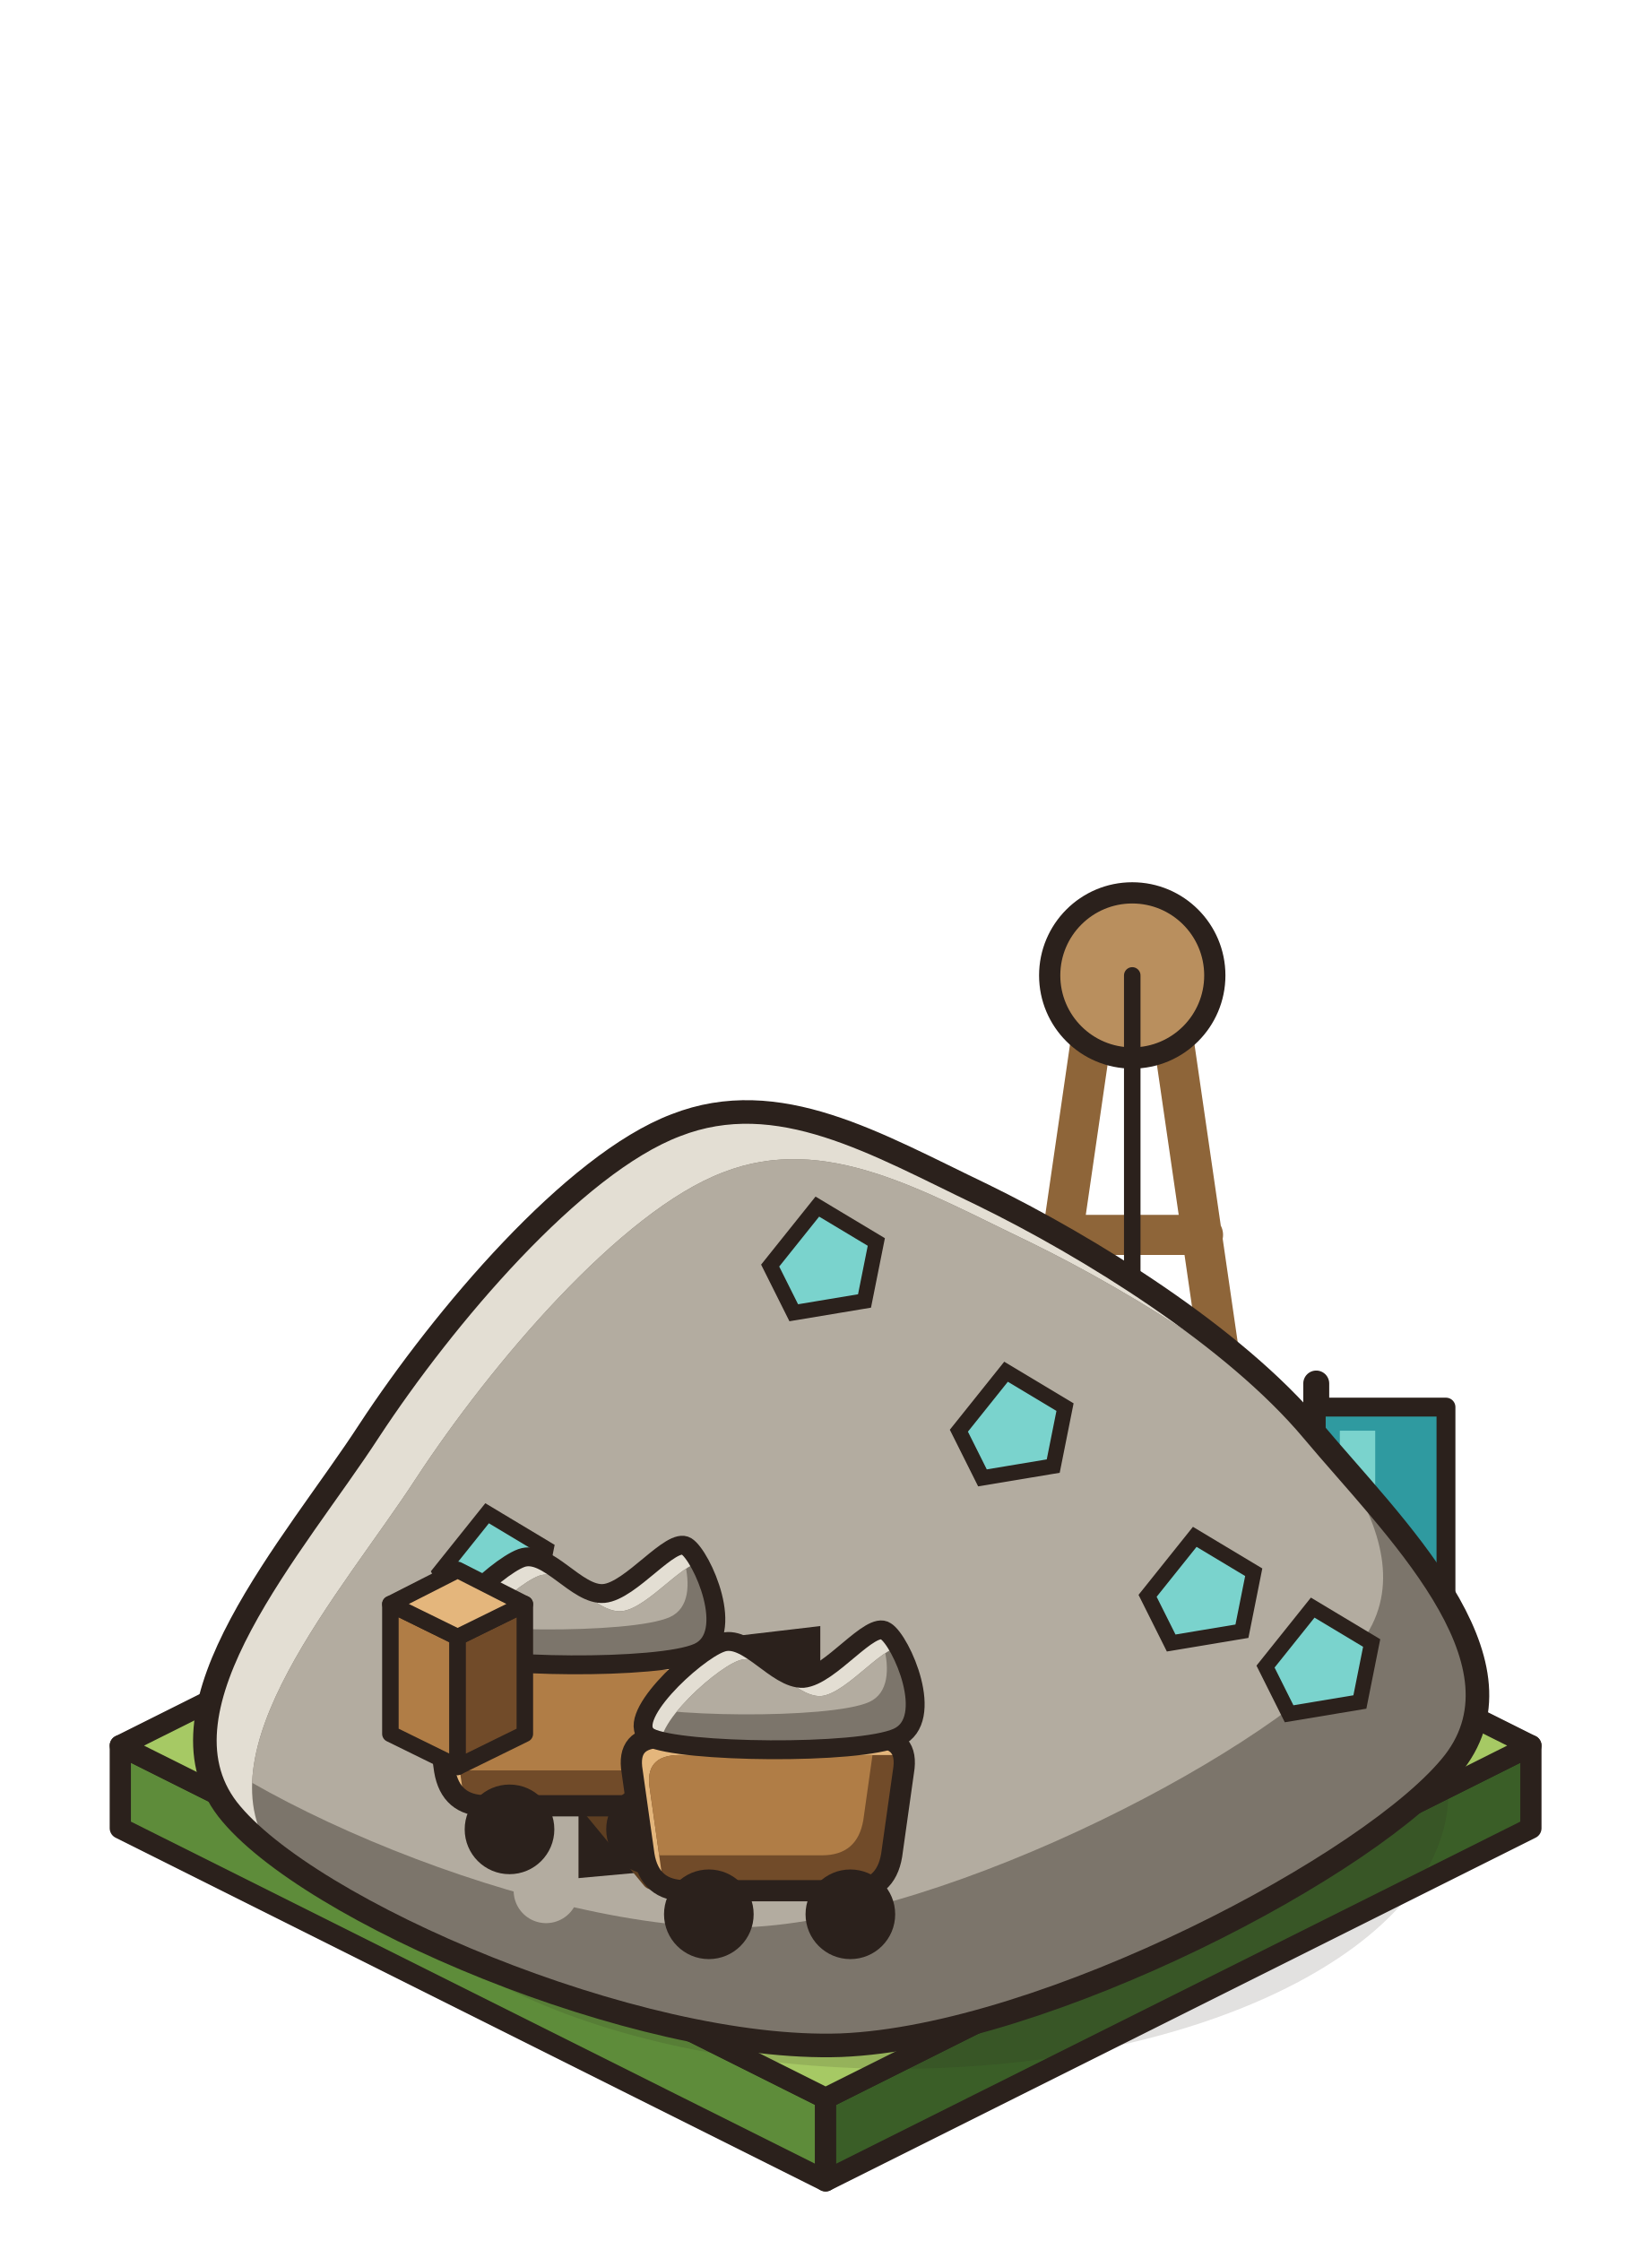
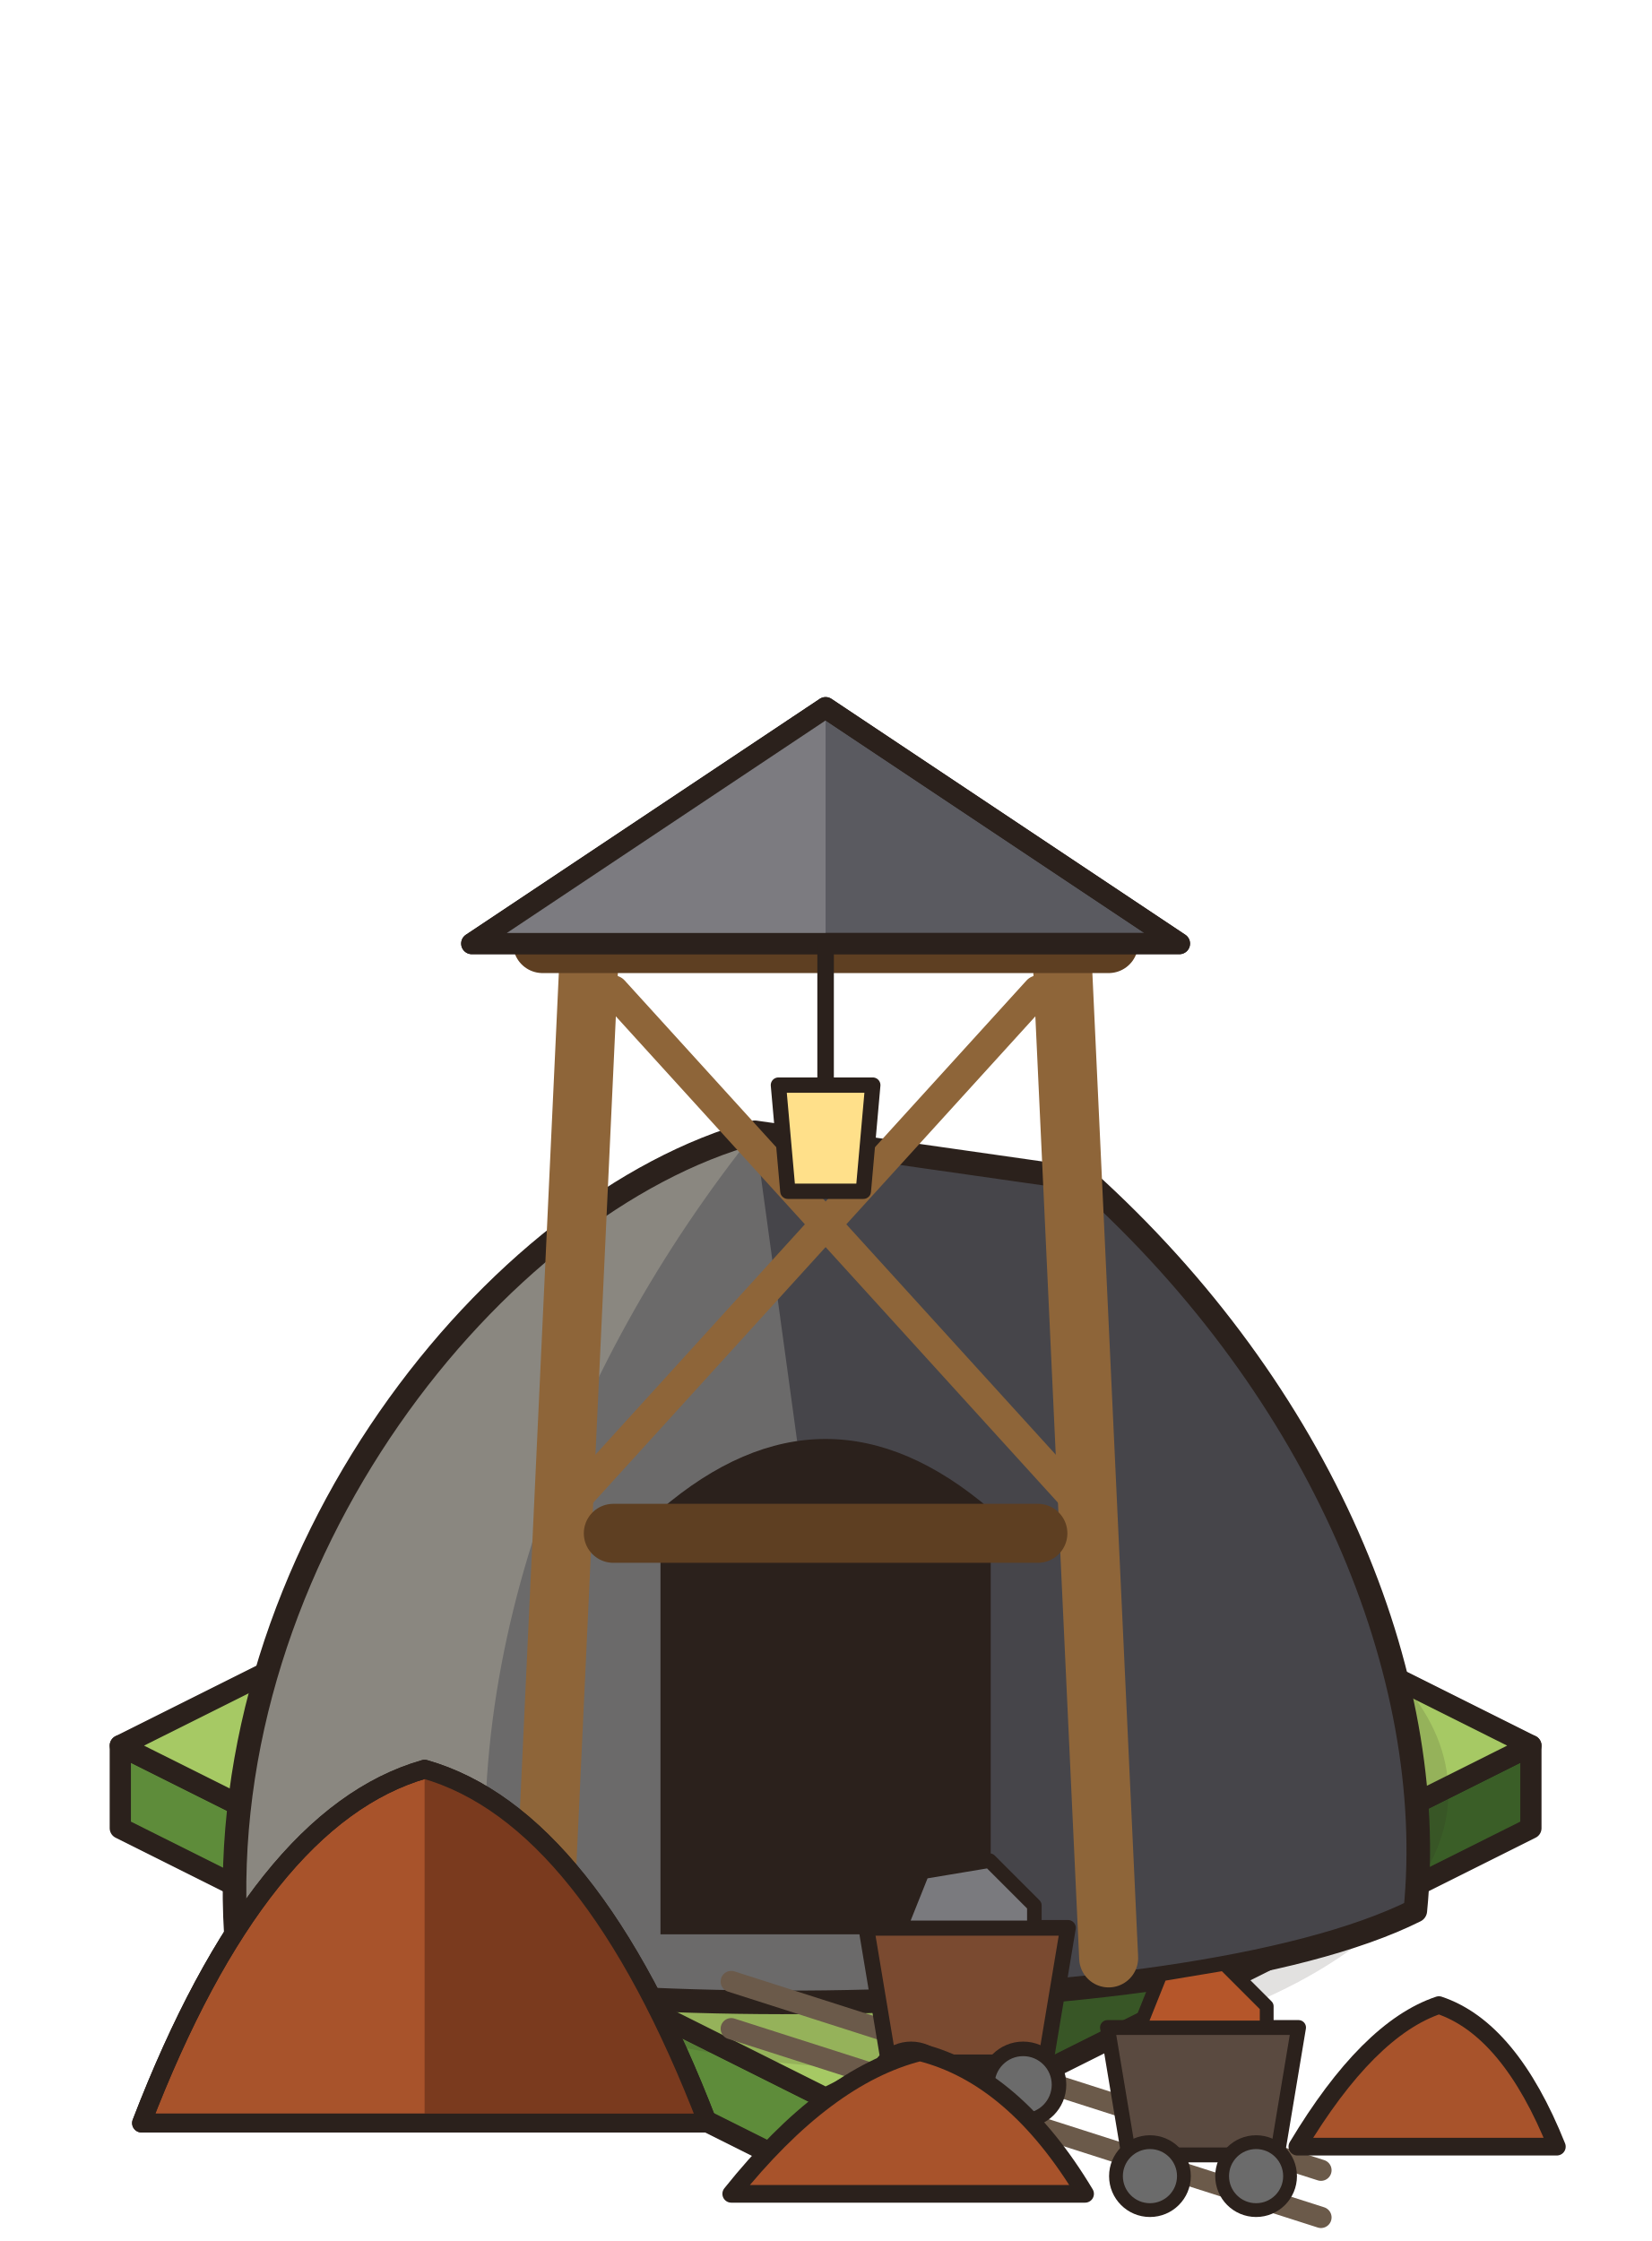
<svg xmlns="http://www.w3.org/2000/svg" viewBox="-70 -122 140 190" width="280" height="380">
  <path d="M-59.8 26L0 55.9L0 62.9L-59.8 33Z" fill="#5E8C3A" stroke="#2B211C" stroke-width="1.8" stroke-linejoin="round" />
  <path d="M59.8 26L0 55.9L0 62.9L59.8 33Z" fill="#3A5E27" stroke="#2B211C" stroke-width="1.8" stroke-linejoin="round" />
  <path d="M0 -3.9L59.8 26L0 55.9L-59.8 26Z" fill="#A6C964" stroke="#2B211C" stroke-width="1.8" stroke-linejoin="round" />
  <ellipse cx="6" cy="30" rx="46.8" ry="23.4" fill="#2B211C" opacity="0.14" />
-   <path d="M14 24.7L23 -37.3M38 24.7L29 -37.3M17 2.7h18M20 -17.3h12" fill="none" stroke="#8E6539" stroke-width="3.4" stroke-linecap="round" stroke-linejoin="round" />
-   <circle cx="26" cy="-39.3" r="7" fill="#B98F5E" stroke="#2B211C" stroke-width="1.8" stroke-linejoin="round" />
-   <path d="M26 -39.3l0 30" fill="none" stroke="#2B211C" stroke-width="1.4" stroke-linecap="round" stroke-linejoin="round" />
-   <path d="M41.6 27.3L41.6 -4.7" fill="none" stroke="#2B211C" stroke-width="2.2" stroke-linecap="round" stroke-linejoin="round" />
-   <path d="M41.6 -2.7h11v18l-5.5-4l-5.5 4z" fill="#2F9AA0" stroke="#2B211C" stroke-width="1.6" stroke-linejoin="round" />
-   <path d="M43.6 -0.7h3v13h-3z" fill="#7AD3CD" />
-   <defs>
-     <path id="iron-mine-3-0" d="M-50.7 31.4C-57.4 22.7 -45 9 -38.7 -0.7C-32.4 -10.3 -21.4 -23.3 -12.7 -26.6C-4 -30 4.3 -25 13.3 -20.7C22.3 -16.3 34.6 -8.7 41.3 -0.7C48 7.3 60 18.7 53.3 27.4C46.6 36 18.6 50.7 1.3 51.4C-16 52 -44 40 -50.7 31.4Z" />
-     <clipPath id="iron-mine-3-1">
-       <use href="#iron-mine-3-0" />
-     </clipPath>
-     <clipPath id="iron-mine-3-2">
-       <use href="#iron-mine-3-0" transform="translate(4 4)" />
-     </clipPath>
-   </defs>
-   <g clip-path="url(#iron-mine-3-1)">
-     <use href="#iron-mine-3-0" fill="#E3DED3" />
-     <use href="#iron-mine-3-0" fill="#7C756B" transform="translate(4 4)" />
-     <g clip-path="url(#iron-mine-3-2)">
-       <use href="#iron-mine-3-0" fill="#B3ACA0" transform="translate(-8 -10)" />
+   <path d="M-50 42C-52 10 -28 -20 -6 -26L22 -22C42 -4 52 20 50 40C30 50 -30 50 -50 42Z" fill="#6B6A6A" />
+   <path d="M-6 -26L22 -22C42 -4 52 20 50 40C36 46 14 47 4 47Z" fill="#46454A" />
+   <path d="M-50 42C-52 10 -28 -20 -6 -26C-22 -6 -32 20 -28 45Z" fill="#8A8780" />
+   <path d="M-50 42C-52 10 -28 -20 -6 -26L22 -22C42 -4 52 20 50 40C30 50 -30 50 -50 42Z" fill="none" stroke="#2B211C" stroke-width="2" stroke-linejoin="round" />
+   <path d="M-14 42L-14 6Q0 -6 14 6L14 42Z" fill="#2B211C" />
+   <path d="M-24 44L-20 -42M24 44L20 -42" fill="none" stroke="#8E6539" stroke-width="5" stroke-linecap="round" />
+   <path d="M-24 -42L24 -42M-18 8L18 8" fill="none" stroke="#5E3F22" stroke-width="5" stroke-linecap="round" />
+   <path d="M-22 6L18 -38M22 6L-18 -38" fill="none" stroke="#8E6539" stroke-width="2.6" stroke-linecap="round" />
+   <path d="M-30 -42L0 -62L30 -42Z" fill="#5A5A60" stroke="#2B211C" stroke-width="1.8" stroke-linejoin="round" />
+   <path d="M-30 -42L0 -62L0 -42Z" fill="#7C7B80" />
+   <path d="M-30 -42L0 -62L30 -42Z" fill="none" stroke="#2B211C" stroke-width="1.8" stroke-linejoin="round" />
+   <path d="M0 -42L0 -30" fill="none" stroke="#2B211C" stroke-width="1.4" />
+   <path d="M-4 -30L4 -30L3.2 -21L-3.2 -21Z" fill="#FFE08A" stroke="#2B211C" stroke-width="1.3" stroke-linejoin="round" />
+   <path d="M-8 46L42 62M-8 50L42 66" fill="none" stroke="#6B5A4A" stroke-width="1.8" stroke-linecap="round" />
+   <g class="anim-cart">
+     <g transform="translate(12 50) scale(0.95)">
+       <path d="M-9 -9L9 -9L7 3L-7 3Z" fill="#7A4A30" stroke="#2B211C" stroke-width="1.4" stroke-linejoin="round" />
+       <path d="M-6 -9L-4 -14L2 -15L6 -11L6 -9Z" fill="#7A7A7E" stroke="#2B211C" stroke-width="1.3" stroke-linejoin="round" />
+       <circle cx="-5" cy="5" r="3.2" fill="#6B6B6B" stroke="#2B211C" stroke-width="1.3" />
+       <circle cx="5" cy="5" r="3.2" fill="#6B6B6B" stroke="#2B211C" stroke-width="1.3" />
+     </g>
+     <g transform="translate(32 58) scale(0.9)">
+       <path d="M-9 -9L9 -9L7 3L-7 3Z" fill="#5A4A40" stroke="#2B211C" stroke-width="1.4" stroke-linejoin="round" />
+       <path d="M-6 -9L-4 -14L2 -15L6 -11L6 -9Z" fill="#B5562A" stroke="#2B211C" stroke-width="1.3" stroke-linejoin="round" />
+       <circle cx="-5" cy="5" r="3.2" fill="#6B6B6B" stroke="#2B211C" stroke-width="1.3" />
+       <circle cx="5" cy="5" r="3.2" fill="#6B6B6B" stroke="#2B211C" stroke-width="1.3" />
    </g>
  </g>
-   <use href="#iron-mine-3-0" fill="none" stroke="#2B211C" stroke-width="2" stroke-linejoin="round" />
-   <path d="M-32.7 11.3l4-5l5 3l-1 5l-6 1z" fill="#7AD3CD" stroke="#2B211C" stroke-width="1.3" />
-   <path d="M27.3 13.3l4-5l5 3l-1 5l-6 1z" fill="#7AD3CD" stroke="#2B211C" stroke-width="1.3" />
-   <path d="M-4.7 -14.7l4-5l5 3l-1 5l-6 1z" fill="#7AD3CD" stroke="#2B211C" stroke-width="1.3" />
-   <path d="M11.3 -0.7l4-5l5 3l-1 5l-6 1z" fill="#7AD3CD" stroke="#2B211C" stroke-width="1.3" />
-   <path d="M37.3 19.3l4-5l5 3l-1 5l-6 1z" fill="#7AD3CD" stroke="#2B211C" stroke-width="1.3" />
-   <path d="M-21.7 37.3L-21.7 17.3Q-10.7 7.3 0.3 15.3L0.3 35.3Z" fill="#2B211C" />
-   <path d="M-23.7 38.3L-23.7 16.3M2.3 36.3L2.3 14.3" fill="none" stroke="#B3ACA0" stroke-width="5.5" stroke-linecap="round" stroke-linejoin="round" />
-   <path d="M-27.7 16.3L6.3 12.3" fill="none" stroke="#B3ACA0" stroke-width="5.5" stroke-linecap="round" stroke-linejoin="round" />
-   <path d="M-14.7 37.3L-20.8 29.9M-6.7 37.3L-12.8 29.9" fill="none" stroke="#5E3F22" stroke-width="1.8" stroke-linecap="round" stroke-linejoin="round" />
-   <defs>
-     <path id="iron-mine-3-3" d="M-33.3 21.1Q-33.8 18.1 -30.8 18.1L-12.8 18.1Q-9.8 18.1 -10.3 21.1L-11.3 28.1Q-11.8 31.1 -14.8 31.1L-28.8 31.1Q-31.8 31.1 -32.3 28.1Z" />
-     <clipPath id="iron-mine-3-4">
-       <use href="#iron-mine-3-3" />
-     </clipPath>
-     <clipPath id="iron-mine-3-5">
-       <use href="#iron-mine-3-3" transform="translate(1.5 1.5)" />
-     </clipPath>
-   </defs>
-   <g clip-path="url(#iron-mine-3-4)">
-     <use href="#iron-mine-3-3" fill="#E4B67C" />
-     <use href="#iron-mine-3-3" fill="#714B29" transform="translate(1.5 1.5)" />
-     <g clip-path="url(#iron-mine-3-5)">
-       <use href="#iron-mine-3-3" fill="#B07D46" transform="translate(-2.4 -3)" />
-     </g>
-   </g>
-   <use href="#iron-mine-3-3" fill="none" stroke="#2B211C" stroke-width="1.8" stroke-linejoin="round" />
-   <defs>
-     <path id="iron-mine-3-6" d="M-31.8 18.1C-34.3 16.8 -28 10.9 -25.8 10.1C-23.6 9.3 -21.1 13.3 -18.8 13.1C-16.5 12.9 -13.1 8.3 -11.8 9.1C-10.5 9.9 -7.5 16.6 -10.8 18.1C-14.1 19.6 -29.3 19.4 -31.8 18.1Z" />
-     <clipPath id="iron-mine-3-7">
-       <use href="#iron-mine-3-6" />
-     </clipPath>
-     <clipPath id="iron-mine-3-8">
-       <use href="#iron-mine-3-6" transform="translate(1.5 1.5)" />
-     </clipPath>
-   </defs>
-   <g clip-path="url(#iron-mine-3-7)">
-     <use href="#iron-mine-3-6" fill="#E3DED3" />
-     <use href="#iron-mine-3-6" fill="#7C756B" transform="translate(1.5 1.5)" />
-     <g clip-path="url(#iron-mine-3-8)">
-       <use href="#iron-mine-3-6" fill="#B3ACA0" transform="translate(-2.4 -3)" />
-     </g>
-   </g>
-   <use href="#iron-mine-3-6" fill="none" stroke="#2B211C" stroke-width="1.6" stroke-linejoin="round" />
-   <circle cx="-26.8" cy="33.1" r="3.8" fill="#2B211C" />
-   <circle cx="-14.8" cy="33.1" r="3.8" fill="#2B211C" />
-   <defs>
-     <path id="iron-mine-3-9" d="M-16.4 28.2Q-16.9 25.3 -13.9 25.3L4.1 25.3Q7.1 25.3 6.6 28.2L5.6 35.3Q5.1 38.3 2.1 38.3L-11.9 38.3Q-14.9 38.3 -15.4 35.3Z" />
-     <clipPath id="iron-mine-3-a">
-       <use href="#iron-mine-3-9" />
-     </clipPath>
-     <clipPath id="iron-mine-3-b">
-       <use href="#iron-mine-3-9" transform="translate(1.5 1.5)" />
-     </clipPath>
-   </defs>
-   <g clip-path="url(#iron-mine-3-a)">
-     <use href="#iron-mine-3-9" fill="#E4B67C" />
-     <use href="#iron-mine-3-9" fill="#714B29" transform="translate(1.5 1.5)" />
-     <g clip-path="url(#iron-mine-3-b)">
-       <use href="#iron-mine-3-9" fill="#B07D46" transform="translate(-2.4 -3)" />
-     </g>
-   </g>
-   <use href="#iron-mine-3-9" fill="none" stroke="#2B211C" stroke-width="1.8" stroke-linejoin="round" />
-   <defs>
-     <path id="iron-mine-3-c" d="M-14.9 25.3C-17.4 23.9 -11.1 18.1 -8.9 17.3C-6.7 16.4 -4.2 20.4 -1.9 20.3C0.4 20.1 3.8 15.4 5.1 16.3C6.4 17.1 9.4 23.8 6.1 25.3C2.8 26.8 -12.4 26.6 -14.9 25.3Z" />
-     <clipPath id="iron-mine-3-d">
-       <use href="#iron-mine-3-c" />
-     </clipPath>
-     <clipPath id="iron-mine-3-e">
-       <use href="#iron-mine-3-c" transform="translate(1.5 1.5)" />
-     </clipPath>
-   </defs>
-   <g clip-path="url(#iron-mine-3-d)">
-     <use href="#iron-mine-3-c" fill="#E3DED3" />
-     <use href="#iron-mine-3-c" fill="#7C756B" transform="translate(1.5 1.5)" />
-     <g clip-path="url(#iron-mine-3-e)">
-       <use href="#iron-mine-3-c" fill="#B3ACA0" transform="translate(-2.4 -3)" />
-     </g>
-   </g>
-   <use href="#iron-mine-3-c" fill="none" stroke="#2B211C" stroke-width="1.6" stroke-linejoin="round" />
-   <circle cx="-9.9" cy="40.3" r="3.8" fill="#2B211C" />
-   <circle cx="2.1" cy="40.3" r="3.8" fill="#2B211C" />
-   <path d="M-36.9 14L-31.2 16.8L-31.2 27.8L-36.9 25Z" fill="#B07D46" stroke="#2B211C" stroke-width="1.4" stroke-linejoin="round" />
-   <path d="M-25.5 14L-31.2 16.8L-31.2 27.8L-25.5 25Z" fill="#714B29" stroke="#2B211C" stroke-width="1.4" stroke-linejoin="round" />
-   <path d="M-31.2 11.1L-25.5 14L-31.2 16.8L-36.9 14Z" fill="#E4B67C" stroke="#2B211C" stroke-width="1.4" stroke-linejoin="round" />
+   <path d="M-58 58Q-48 32 -34 28Q-20 32 -10 58Z" fill="#A8532B" stroke="#2B211C" stroke-width="1.6" stroke-linejoin="round" />
+   <path d="M-34 28Q-20 32 -10 58L-34 58Z" fill="#7A3A1E" />
+   <path d="M-58 58Q-48 32 -34 28Q-20 32 -10 58Z" fill="none" stroke="#2B211C" stroke-width="1.6" stroke-linejoin="round" />
+   <path d="M-8 64Q0 54 8 52Q16 54 22 64Z" fill="#A8532B" stroke="#2B211C" stroke-width="1.5" stroke-linejoin="round" />
+   <path d="M40 60Q46 50 52 48Q58 50 62 60Z" fill="#A8532B" stroke="#2B211C" stroke-width="1.5" stroke-linejoin="round" />
</svg>
